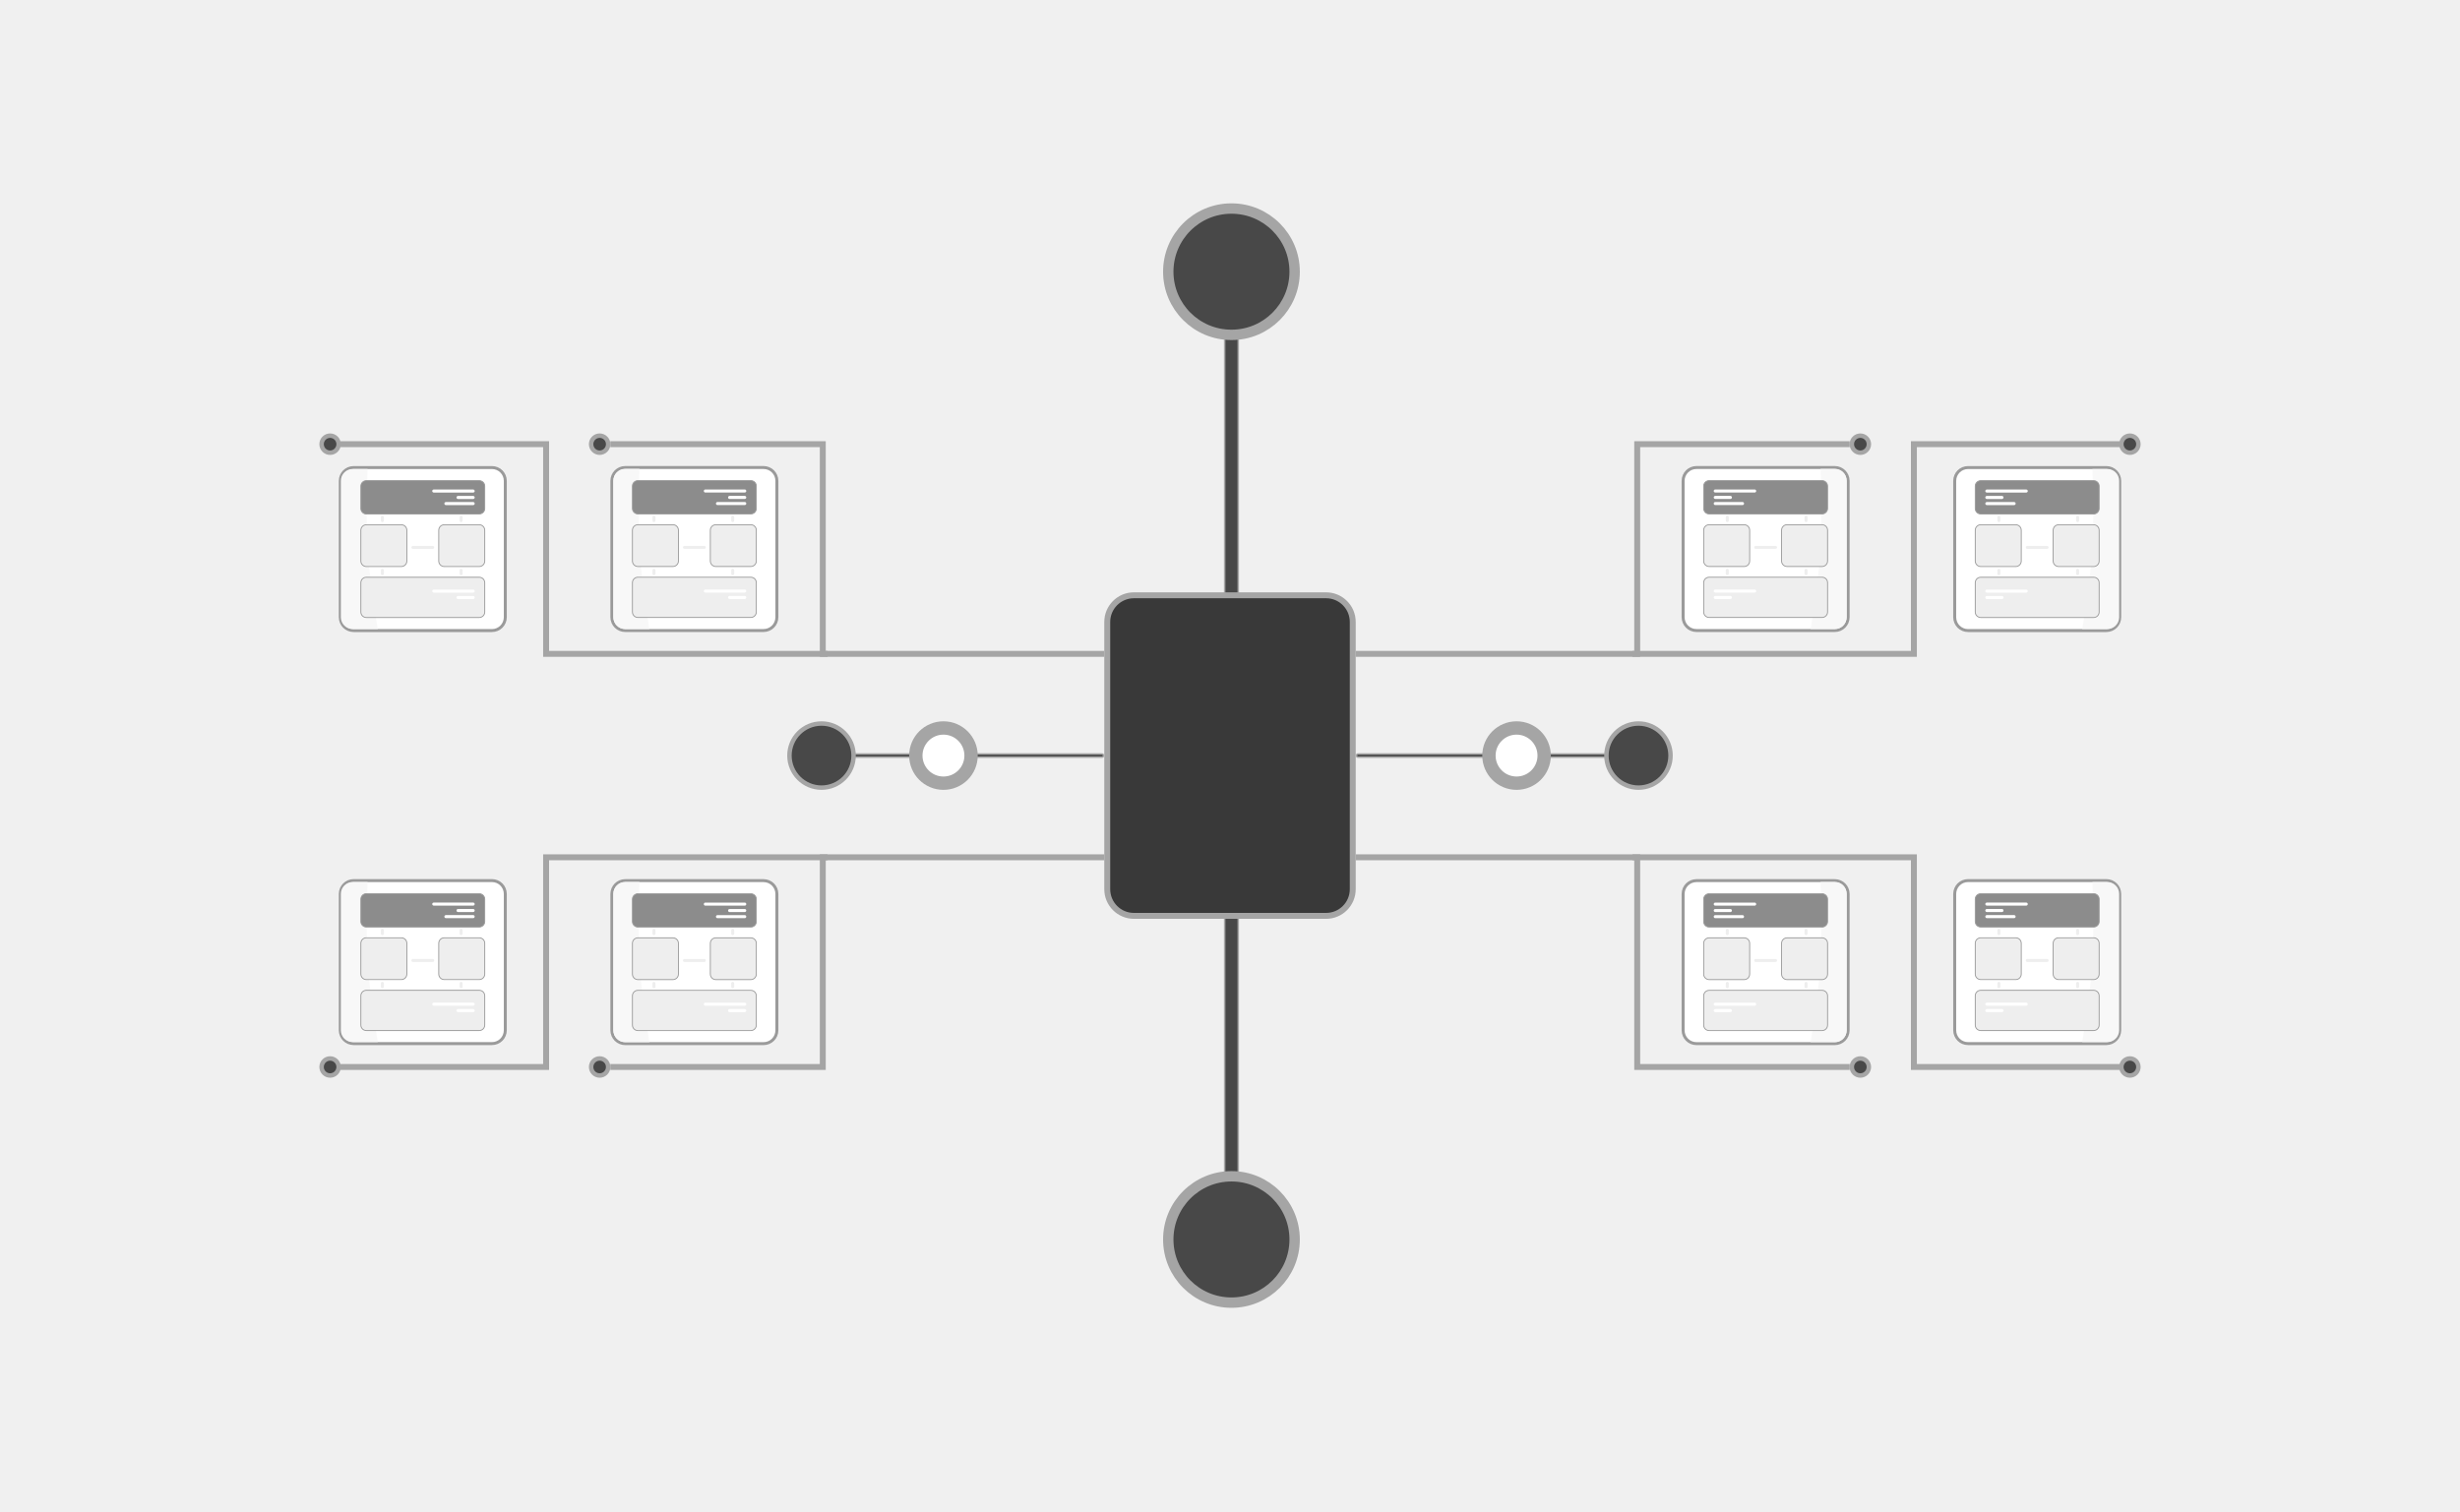
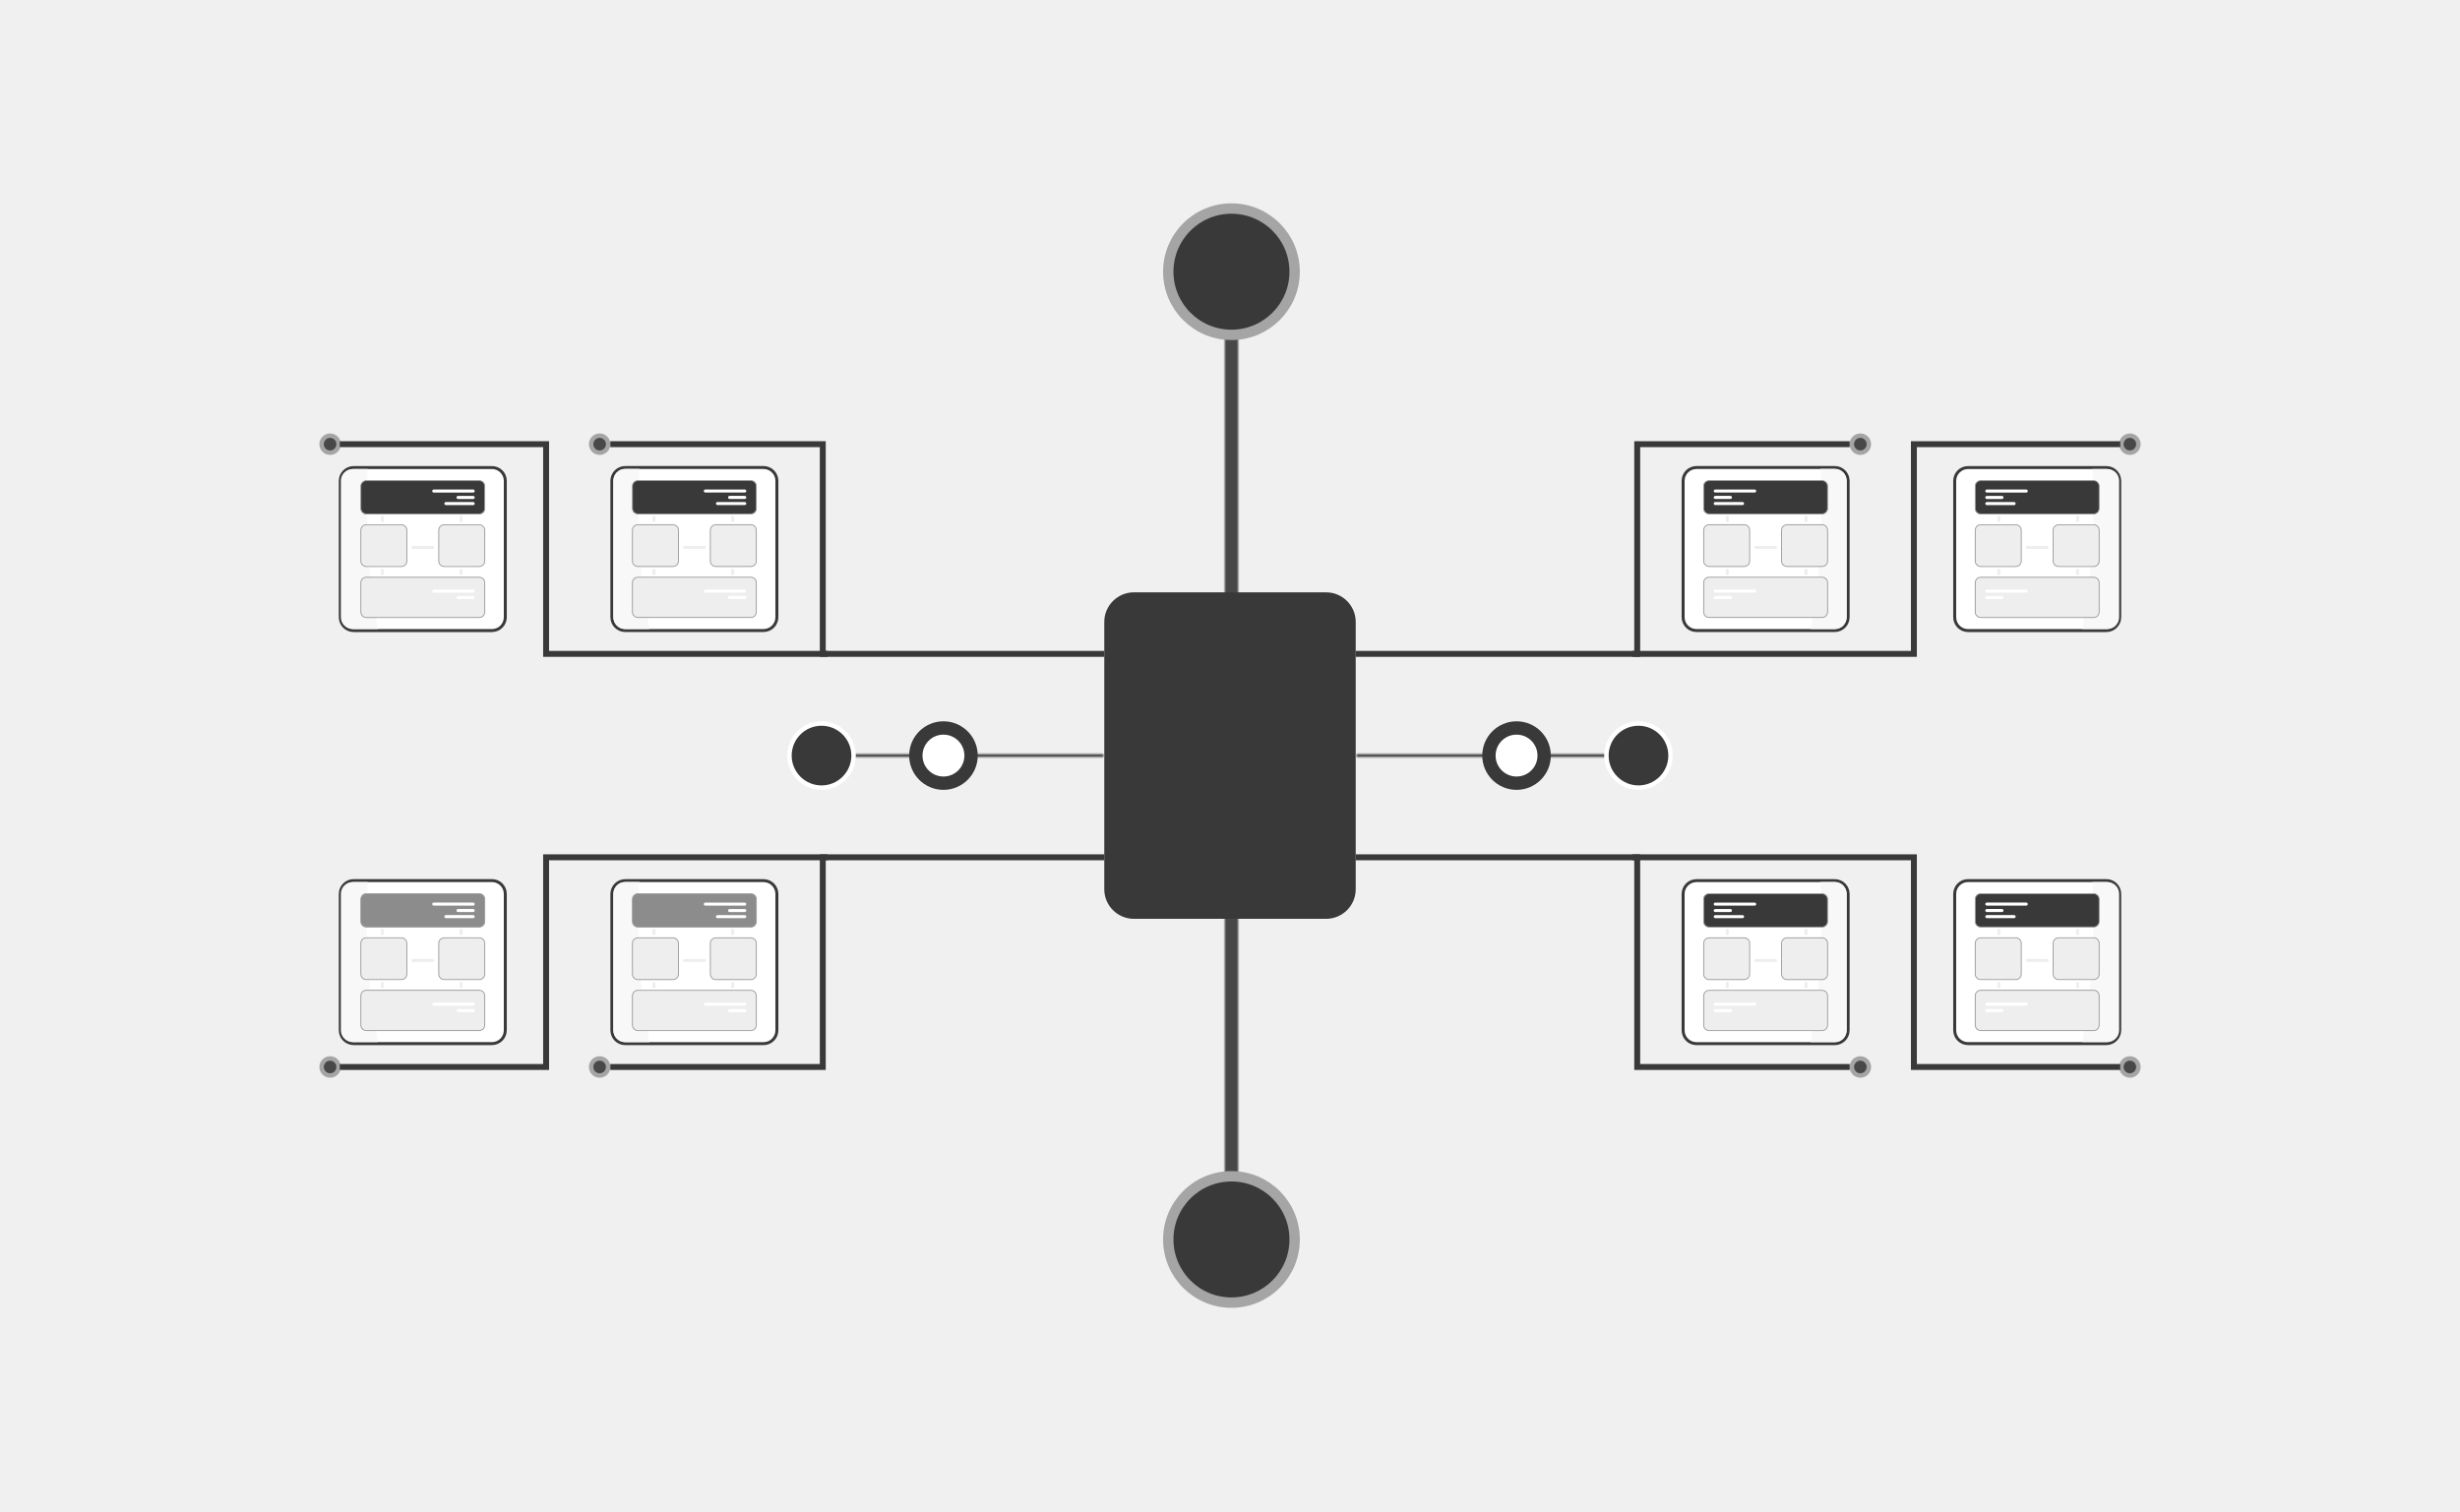
- <svg xmlns="http://www.w3.org/2000/svg" width="830" height="510" viewBox="0 0 830 510" fill="none">
-   <path d="M413.2 408.094C413.2 409.061 413.984 409.844 414.95 409.844H416.035C417.001 409.844 417.785 409.061 417.785 408.094V309.094C417.785 308.127 417.001 307.344 416.035 307.344H414.95C413.984 307.344 413.2 308.127 413.2 309.094V408.094Z" fill="#484848" stroke="#A5A5A5" stroke-width="0.5" />
-   <path d="M413.2 101.906C413.2 100.939 413.984 100.156 414.95 100.156H416.035C417.001 100.156 417.785 100.939 417.785 101.906V200.177C417.785 201.143 417.001 201.927 416.035 201.927H414.95C413.984 201.927 413.2 201.143 413.2 200.177V101.906Z" fill="#484848" stroke="#A5A5A5" stroke-width="0.5" />
-   <rect x="373.582" y="200.906" width="82.836" height="108.189" rx="9" fill="#393939" stroke="#A5A5A5" stroke-width="2" />
-   <path d="M323.221 255.537C322.925 255.537 322.684 255.296 322.684 255C322.684 254.703 322.925 254.463 323.221 254.463L371.795 254.463C372.092 254.463 372.332 254.703 372.332 255C372.332 255.296 372.092 255.537 371.795 255.537L323.221 255.537Z" fill="#484848" stroke="#A5A5A5" stroke-width="0.5" />
-   <path d="M506.779 255.537C507.075 255.537 507.316 255.296 507.316 255C507.316 254.703 507.075 254.463 506.779 254.463L458.205 254.463C457.908 254.463 457.668 254.703 457.668 255C457.668 255.296 457.908 255.537 458.205 255.537L506.779 255.537Z" fill="#484848" stroke="#A5A5A5" stroke-width="0.5" />
-   <path d="M268.957 255.537C268.66 255.537 268.42 255.296 268.42 255C268.42 254.703 268.66 254.463 268.957 254.463L317.531 254.463C317.827 254.463 318.068 254.703 318.068 255C318.068 255.296 317.827 255.537 317.531 255.537L268.957 255.537Z" fill="#484848" stroke="#A5A5A5" stroke-width="0.5" />
-   <path d="M561.043 255.537C561.34 255.537 561.58 255.296 561.58 255C561.58 254.703 561.34 254.463 561.043 254.463L512.469 254.463C512.173 254.463 511.932 254.703 511.932 255C511.932 255.296 512.173 255.537 512.469 255.537L561.043 255.537Z" fill="#484848" stroke="#A5A5A5" stroke-width="0.5" />
-   <circle cx="415.492" cy="91.696" r="21.318" fill="#484848" stroke="#A5A5A5" stroke-width="3.5" />
-   <circle cx="318.318" cy="255" r="9.318" transform="rotate(-90 318.318 255)" fill="white" stroke="#A5A5A5" stroke-width="4.5" />
-   <circle r="9.318" transform="matrix(4.37114e-08 -1 -1 -4.37114e-08 511.682 255)" fill="white" stroke="#A5A5A5" stroke-width="4.5" />
-   <circle cx="277.179" cy="255" r="10.818" transform="rotate(-90 277.179 255)" fill="#484848" stroke="#A5A5A5" stroke-width="1.5" />
-   <circle r="10.818" transform="matrix(4.37114e-08 -1 -1 -4.37114e-08 552.821 255)" fill="#484848" stroke="#A5A5A5" stroke-width="1.5" />
+ <svg xmlns="http://www.w3.org/2000/svg" width="830" height="510" fill="none">
+   <path d="M413.2 408.094c0 .967.784 1.75 1.75 1.75h1.085a1.75 1.75 0 001.75-1.75v-99a1.75 1.75 0 00-1.75-1.75h-1.085a1.75 1.75 0 00-1.75 1.75v99zM413.2 101.906c0-.967.784-1.75 1.75-1.75h1.085c.966 0 1.75.783 1.75 1.75v98.271a1.75 1.75 0 01-1.75 1.75h-1.085a1.75 1.75 0 01-1.75-1.75v-98.271z" fill="#484848" stroke="#A5A5A5" stroke-width=".5" />
+   <rect x="372.582" y="199.906" width="84.836" height="110.189" rx="10" fill="#393939" />
+   <path d="M323.221 255.537a.538.538 0 010-1.074h48.574a.536.536 0 110 1.074h-48.574zM506.779 255.537a.538.538 0 000-1.074h-48.574a.536.536 0 100 1.074h48.574zM268.957 255.537a.537.537 0 010-1.074h48.574a.537.537 0 010 1.074h-48.574zM561.043 255.537a.537.537 0 000-1.074h-48.574a.537.537 0 000 1.074h48.574z" fill="#484848" stroke="#A5A5A5" stroke-width=".5" />
+   <circle cx="415.492" cy="91.696" r="21.318" fill="#393939" stroke="#A5A5A5" stroke-width="3.5" />
+   <circle cx="318.318" cy="255" r="9.318" transform="rotate(-90 318.318 255)" fill="#fff" stroke="#393939" stroke-width="4.5" />
+   <circle r="9.318" transform="matrix(0 -1 -1 0 511.682 255)" fill="#fff" stroke="#393939" stroke-width="4.5" />
+   <circle cx="277.179" cy="255" r="10.818" transform="rotate(-90 277.179 255)" fill="#393939" stroke="#fff" stroke-width="1.5" />
+   <circle r="10.818" transform="matrix(0 -1 -1 0 552.821 255)" fill="#393939" stroke="#fff" stroke-width="1.5" />
  <circle cx="202.32" cy="149.906" r="2.876" transform="rotate(-90 202.32 149.906)" fill="#484848" stroke="#A5A5A5" stroke-width="1.5" />
-   <circle r="2.876" transform="matrix(4.37114e-08 -1 -1 -4.37114e-08 627.68 149.906)" fill="#484848" stroke="#A5A5A5" stroke-width="1.5" />
-   <circle r="2.876" transform="matrix(-4.37114e-08 1 1 4.37114e-08 202.32 360.094)" fill="#484848" stroke="#A5A5A5" stroke-width="1.5" />
+   <circle r="2.876" transform="matrix(0 -1 -1 0 627.68 149.906)" fill="#484848" stroke="#A5A5A5" stroke-width="1.5" />
+   <circle r="2.876" transform="matrix(0 1 1 0 202.32 360.094)" fill="#484848" stroke="#A5A5A5" stroke-width="1.5" />
  <circle cx="627.68" cy="360.094" r="2.876" transform="rotate(90 627.68 360.094)" fill="#484848" stroke="#A5A5A5" stroke-width="1.5" />
  <circle cx="111.379" cy="149.906" r="2.876" transform="rotate(-90 111.379 149.906)" fill="#484848" stroke="#A5A5A5" stroke-width="1.5" />
-   <circle r="2.876" transform="matrix(4.37114e-08 -1 -1 -4.37114e-08 718.621 149.906)" fill="#484848" stroke="#A5A5A5" stroke-width="1.5" />
-   <circle r="2.876" transform="matrix(-4.37114e-08 1 1 4.37114e-08 111.379 360.094)" fill="#484848" stroke="#A5A5A5" stroke-width="1.5" />
+   <circle r="2.876" transform="matrix(0 -1 -1 0 718.621 149.906)" fill="#484848" stroke="#A5A5A5" stroke-width="1.5" />
+   <circle r="2.876" transform="matrix(0 1 1 0 111.379 360.094)" fill="#484848" stroke="#A5A5A5" stroke-width="1.5" />
  <circle cx="718.621" cy="360.094" r="2.876" transform="rotate(90 718.621 360.094)" fill="#484848" stroke="#A5A5A5" stroke-width="1.5" />
-   <circle r="21.318" transform="matrix(1 0 0 -1 415.492 418.304)" fill="#484848" stroke="#A5A5A5" stroke-width="3.5" />
-   <path d="M372.582 220.673H277.605V149.906H205.915" stroke="#A5A5A5" stroke-width="2" />
-   <path d="M457.418 220.673H552.395V149.906H624.085" stroke="#A5A5A5" stroke-width="2" />
-   <path d="M372.582 289.327H277.605V360.094H205.915" stroke="#A5A5A5" stroke-width="2" />
-   <path d="M457.418 289.327H552.395V360.094H624.085" stroke="#A5A5A5" stroke-width="2" />
-   <path d="M279.23 220.673H184.253V149.906H114.643" stroke="#A5A5A5" stroke-width="2" />
-   <path d="M550.77 220.673H645.747V149.906H715.357" stroke="#A5A5A5" stroke-width="2" />
-   <path d="M279.23 289.327H184.253V360.094H114.643" stroke="#A5A5A5" stroke-width="2" />
-   <path d="M550.77 289.327H645.747V360.094H715.357" stroke="#A5A5A5" stroke-width="2" />
-   <rect x="262.121" y="212.797" width="55.675" height="55.016" rx="4.5" transform="rotate(180 262.121 212.797)" fill="white" stroke="#9A9A9A" />
-   <rect x="0.5" y="-0.5" width="55.675" height="55.016" rx="4.5" transform="matrix(1 0 0 -1 567.379 212.297)" fill="white" stroke="#9A9A9A" />
-   <rect x="262.121" y="352.219" width="55.675" height="55.016" rx="4.5" transform="rotate(180 262.121 352.219)" fill="white" stroke="#9A9A9A" />
-   <rect x="0.5" y="-0.5" width="55.675" height="55.016" rx="4.5" transform="matrix(1 0 0 -1 567.379 351.719)" fill="white" stroke="#9A9A9A" />
-   <rect x="170.488" y="212.809" width="55.675" height="55.016" rx="4.5" transform="rotate(180 170.488 212.809)" fill="white" stroke="#9A9A9A" />
-   <rect x="0.5" y="-0.5" width="55.675" height="55.016" rx="4.5" transform="matrix(1 0 0 -1 659.011 212.309)" fill="white" stroke="#9A9A9A" />
-   <rect x="170.488" y="352.207" width="55.675" height="55.016" rx="4.5" transform="rotate(180 170.488 352.207)" fill="white" stroke="#9A9A9A" />
-   <rect x="0.5" y="-0.5" width="55.675" height="55.016" rx="4.5" transform="matrix(1 0 0 -1 659.011 351.707)" fill="white" stroke="#9A9A9A" />
-   <path d="M219.101 212.309H210.944C208.735 212.309 206.944 210.519 206.944 208.309V162.222C206.944 160.013 208.735 158.222 210.944 158.222H215.74C214.94 179.698 215.628 191.481 219.101 212.309Z" fill="#F8F8F8" />
-   <path d="M610.898 212.309H619.056C621.265 212.309 623.056 210.519 623.056 208.309V162.222C623.056 160.013 621.265 158.222 619.056 158.222H614.26C615.06 179.698 614.372 191.481 610.898 212.309Z" fill="#F8F8F8" />
-   <path d="M219.101 351.731H210.944C208.735 351.731 206.944 349.94 206.944 347.731V301.643C206.944 299.434 208.735 297.643 210.944 297.643H215.74C214.94 319.119 215.628 330.902 219.101 351.731Z" fill="#F8F8F8" />
-   <path d="M610.898 351.731H619.056C621.265 351.731 623.056 349.94 623.056 347.731V301.643C623.056 299.434 621.265 297.643 619.056 297.643H614.26C615.06 319.119 614.372 330.902 610.898 351.731Z" fill="#F8F8F8" />
-   <path d="M127.469 212.307H119.005C116.796 212.307 115.005 210.516 115.005 208.307L115.005 162.276C115.005 160.067 116.796 158.276 119.005 158.276H124.022C123.202 179.729 123.908 191.5 127.469 212.307Z" fill="#F8F8F8" />
-   <path d="M702.531 212.307H710.995C713.204 212.307 714.995 210.516 714.995 208.307V162.276C714.995 160.067 713.204 158.276 710.995 158.276H705.978C706.798 179.729 706.092 191.5 702.531 212.307Z" fill="#F8F8F8" />
-   <path d="M127.469 351.704H119.005C116.796 351.704 115.005 349.913 115.005 347.704L115.005 301.673C115.005 299.464 116.796 297.673 119.005 297.673H124.022C123.202 319.127 123.908 330.897 127.469 351.704Z" fill="#F8F8F8" />
-   <path d="M702.531 351.704H710.995C713.204 351.704 714.995 349.913 714.995 347.704V301.673C714.995 299.464 713.204 297.673 710.995 297.673H705.978C706.798 319.127 706.092 330.897 702.531 351.704Z" fill="#F8F8F8" />
-   <rect x="255.184" y="173.448" width="41.8" height="11.248" rx="1.85" transform="rotate(180 255.184 173.448)" fill="#8C8C8C" stroke="#9A9A9A" stroke-width="0.3" />
-   <rect x="0.15" y="-0.15" width="41.8" height="11.248" rx="1.85" transform="matrix(1 0 0 -1 574.666 173.298)" fill="#8C8C8C" stroke="#9A9A9A" stroke-width="0.3" />
-   <rect x="255.184" y="312.87" width="41.8" height="11.248" rx="1.85" transform="rotate(180 255.184 312.87)" fill="#8C8C8C" stroke="#9A9A9A" stroke-width="0.3" />
-   <rect x="0.15" y="-0.15" width="41.8" height="11.248" rx="1.85" transform="matrix(1 0 0 -1 574.666 312.72)" fill="#8C8C8C" stroke="#9A9A9A" stroke-width="0.3" />
-   <rect x="163.551" y="173.461" width="41.8" height="11.248" rx="1.85" transform="rotate(180 163.551 173.461)" fill="#8C8C8C" stroke="#9A9A9A" stroke-width="0.3" />
-   <rect x="0.15" y="-0.15" width="41.8" height="11.248" rx="1.85" transform="matrix(1 0 0 -1 666.299 173.311)" fill="#8C8C8C" stroke="#9A9A9A" stroke-width="0.3" />
-   <rect x="163.551" y="312.858" width="41.8" height="11.248" rx="1.85" transform="rotate(180 163.551 312.858)" fill="#8C8C8C" stroke="#9A9A9A" stroke-width="0.3" />
-   <rect x="0.15" y="-0.15" width="41.8" height="11.248" rx="1.85" transform="matrix(1 0 0 -1 666.299 312.708)" fill="#8C8C8C" stroke="#9A9A9A" stroke-width="0.3" />
-   <rect x="213.383" y="191.186" width="14.101" height="15.516" rx="1.85" transform="rotate(-90 213.383 191.186)" fill="#EEEEEE" stroke="#9A9A9A" stroke-width="0.3" />
-   <rect x="-0.15" y="-0.15" width="14.101" height="15.516" rx="1.85" transform="matrix(-5.24537e-08 -1 -1 3.64262e-08 616.466 191.036)" fill="#EEEEEE" stroke="#9A9A9A" stroke-width="0.3" />
-   <rect x="213.383" y="330.608" width="14.101" height="15.516" rx="1.85" transform="rotate(-90 213.383 330.608)" fill="#EEEEEE" stroke="#9A9A9A" stroke-width="0.3" />
-   <rect x="-0.15" y="-0.15" width="14.101" height="15.516" rx="1.85" transform="matrix(-5.24537e-08 -1 -1 3.64262e-08 616.466 330.458)" fill="#EEEEEE" stroke="#9A9A9A" stroke-width="0.3" />
-   <rect x="121.751" y="191.198" width="14.101" height="15.516" rx="1.85" transform="rotate(-90 121.751 191.198)" fill="#EEEEEE" stroke="#9A9A9A" stroke-width="0.3" />
-   <rect x="-0.15" y="-0.15" width="14.101" height="15.516" rx="1.85" transform="matrix(-5.24537e-08 -1 -1 3.64262e-08 708.099 191.048)" fill="#EEEEEE" stroke="#9A9A9A" stroke-width="0.3" />
-   <rect x="121.751" y="330.596" width="14.101" height="15.516" rx="1.85" transform="rotate(-90 121.751 330.596)" fill="#EEEEEE" stroke="#9A9A9A" stroke-width="0.3" />
-   <rect x="-0.15" y="-0.15" width="14.101" height="15.516" rx="1.85" transform="matrix(-5.24537e-08 -1 -1 3.64262e-08 708.099 330.446)" fill="#EEEEEE" stroke="#9A9A9A" stroke-width="0.3" />
-   <rect x="239.667" y="191.186" width="14.101" height="15.516" rx="1.85" transform="rotate(-90 239.667 191.186)" fill="#EEEEEE" stroke="#9A9A9A" stroke-width="0.3" />
-   <rect x="-0.15" y="-0.15" width="14.101" height="15.516" rx="1.85" transform="matrix(-5.24537e-08 -1 -1 3.64262e-08 590.183 191.036)" fill="#EEEEEE" stroke="#9A9A9A" stroke-width="0.3" />
-   <rect x="239.667" y="330.608" width="14.101" height="15.516" rx="1.85" transform="rotate(-90 239.667 330.608)" fill="#EEEEEE" stroke="#9A9A9A" stroke-width="0.3" />
-   <rect x="-0.15" y="-0.15" width="14.101" height="15.516" rx="1.85" transform="matrix(-5.24537e-08 -1 -1 3.64262e-08 590.183 330.458)" fill="#EEEEEE" stroke="#9A9A9A" stroke-width="0.3" />
-   <rect x="148.035" y="191.198" width="14.101" height="15.516" rx="1.85" transform="rotate(-90 148.035 191.198)" fill="#EEEEEE" stroke="#9A9A9A" stroke-width="0.3" />
-   <rect x="-0.15" y="-0.15" width="14.101" height="15.516" rx="1.85" transform="matrix(-5.24537e-08 -1 -1 3.64262e-08 681.815 191.048)" fill="#EEEEEE" stroke="#9A9A9A" stroke-width="0.3" />
-   <rect x="148.035" y="330.596" width="14.101" height="15.516" rx="1.85" transform="rotate(-90 148.035 330.596)" fill="#EEEEEE" stroke="#9A9A9A" stroke-width="0.3" />
-   <rect x="-0.15" y="-0.15" width="14.101" height="15.516" rx="1.85" transform="matrix(-5.24537e-08 -1 -1 3.64262e-08 681.815 330.446)" fill="#EEEEEE" stroke="#9A9A9A" stroke-width="0.3" />
-   <line x1="247.211" y1="175.69" x2="247.211" y2="174.537" stroke="#EEEEEE" stroke-linecap="round" />
-   <line x1="0.5" y1="-0.5" x2="1.653" y2="-0.5" transform="matrix(-4.37114e-08 -1 -1 4.37114e-08 582.289 176.19)" stroke="#EEEEEE" stroke-linecap="round" />
-   <line x1="247.211" y1="315.112" x2="247.211" y2="313.958" stroke="#EEEEEE" stroke-linecap="round" />
-   <line x1="0.5" y1="-0.5" x2="1.653" y2="-0.5" transform="matrix(-4.37114e-08 -1 -1 4.37114e-08 582.289 315.612)" stroke="#EEEEEE" stroke-linecap="round" />
-   <line x1="155.578" y1="175.702" x2="155.578" y2="174.549" stroke="#EEEEEE" stroke-linecap="round" />
-   <line x1="0.5" y1="-0.5" x2="1.653" y2="-0.5" transform="matrix(-4.37114e-08 -1 -1 4.37114e-08 673.922 176.202)" stroke="#EEEEEE" stroke-linecap="round" />
-   <line x1="155.578" y1="315.1" x2="155.578" y2="313.946" stroke="#EEEEEE" stroke-linecap="round" />
-   <line x1="0.5" y1="-0.5" x2="1.653" y2="-0.5" transform="matrix(-4.37114e-08 -1 -1 4.37114e-08 673.922 315.6)" stroke="#EEEEEE" stroke-linecap="round" />
-   <line x1="247.211" y1="193.608" x2="247.211" y2="192.454" stroke="#EEEEEE" stroke-linecap="round" />
-   <line x1="0.5" y1="-0.5" x2="1.653" y2="-0.5" transform="matrix(-4.37114e-08 -1 -1 4.37114e-08 582.289 194.108)" stroke="#EEEEEE" stroke-linecap="round" />
-   <line x1="247.211" y1="333.029" x2="247.211" y2="331.876" stroke="#EEEEEE" stroke-linecap="round" />
-   <line x1="0.5" y1="-0.5" x2="1.653" y2="-0.5" transform="matrix(-4.37114e-08 -1 -1 4.37114e-08 582.289 333.529)" stroke="#EEEEEE" stroke-linecap="round" />
-   <line x1="155.578" y1="193.62" x2="155.578" y2="192.466" stroke="#EEEEEE" stroke-linecap="round" />
-   <line x1="0.5" y1="-0.5" x2="1.653" y2="-0.5" transform="matrix(-4.37114e-08 -1 -1 4.37114e-08 673.922 194.12)" stroke="#EEEEEE" stroke-linecap="round" />
-   <line x1="155.578" y1="333.017" x2="155.578" y2="331.864" stroke="#EEEEEE" stroke-linecap="round" />
-   <line x1="0.5" y1="-0.5" x2="1.653" y2="-0.5" transform="matrix(-4.37114e-08 -1 -1 4.37114e-08 673.922 333.517)" stroke="#EEEEEE" stroke-linecap="round" />
-   <line x1="220.642" y1="193.608" x2="220.642" y2="192.454" stroke="#EEEEEE" stroke-linecap="round" />
-   <line x1="0.5" y1="-0.5" x2="1.653" y2="-0.5" transform="matrix(-4.37114e-08 -1 -1 4.37114e-08 608.858 194.108)" stroke="#EEEEEE" stroke-linecap="round" />
-   <line x1="220.642" y1="333.029" x2="220.642" y2="331.876" stroke="#EEEEEE" stroke-linecap="round" />
-   <line x1="0.5" y1="-0.5" x2="1.653" y2="-0.5" transform="matrix(-4.37114e-08 -1 -1 4.37114e-08 608.858 333.529)" stroke="#EEEEEE" stroke-linecap="round" />
-   <line x1="129.009" y1="193.62" x2="129.009" y2="192.466" stroke="#EEEEEE" stroke-linecap="round" />
-   <line x1="0.5" y1="-0.5" x2="1.653" y2="-0.5" transform="matrix(-4.37114e-08 -1 -1 4.37114e-08 700.491 194.12)" stroke="#EEEEEE" stroke-linecap="round" />
-   <line x1="129.009" y1="333.017" x2="129.009" y2="331.864" stroke="#EEEEEE" stroke-linecap="round" />
-   <line x1="0.5" y1="-0.5" x2="1.653" y2="-0.5" transform="matrix(-4.37114e-08 -1 -1 4.37114e-08 700.491 333.517)" stroke="#EEEEEE" stroke-linecap="round" />
-   <line x1="220.642" y1="175.69" x2="220.642" y2="174.537" stroke="#EEEEEE" stroke-linecap="round" />
-   <line x1="0.5" y1="-0.5" x2="1.653" y2="-0.5" transform="matrix(-4.37114e-08 -1 -1 4.37114e-08 608.858 176.19)" stroke="#EEEEEE" stroke-linecap="round" />
-   <line x1="220.642" y1="315.112" x2="220.642" y2="313.958" stroke="#EEEEEE" stroke-linecap="round" />
-   <line x1="0.5" y1="-0.5" x2="1.653" y2="-0.5" transform="matrix(-4.37114e-08 -1 -1 4.37114e-08 608.858 315.612)" stroke="#EEEEEE" stroke-linecap="round" />
-   <line x1="129.009" y1="175.702" x2="129.009" y2="174.549" stroke="#EEEEEE" stroke-linecap="round" />
-   <line x1="0.5" y1="-0.5" x2="1.653" y2="-0.5" transform="matrix(-4.37114e-08 -1 -1 4.37114e-08 700.491 176.202)" stroke="#EEEEEE" stroke-linecap="round" />
-   <line x1="129.009" y1="315.1" x2="129.009" y2="313.946" stroke="#EEEEEE" stroke-linecap="round" />
-   <line x1="0.5" y1="-0.5" x2="1.653" y2="-0.5" transform="matrix(-4.37114e-08 -1 -1 4.37114e-08 700.491 315.6)" stroke="#EEEEEE" stroke-linecap="round" />
-   <line x1="230.934" y1="184.735" x2="237.633" y2="184.735" stroke="#EEEEEE" stroke-linecap="round" />
-   <line x1="0.5" y1="-0.5" x2="7.198" y2="-0.5" transform="matrix(-1 8.74228e-08 8.74228e-08 1 599.566 185.235)" stroke="#EEEEEE" stroke-linecap="round" />
-   <line x1="230.934" y1="324.157" x2="237.633" y2="324.157" stroke="#EEEEEE" stroke-linecap="round" />
-   <line x1="0.5" y1="-0.5" x2="7.198" y2="-0.5" transform="matrix(-1 8.74228e-08 8.74228e-08 1 599.566 324.657)" stroke="#EEEEEE" stroke-linecap="round" />
-   <line x1="139.302" y1="184.747" x2="146" y2="184.747" stroke="#EEEEEE" stroke-linecap="round" />
-   <line x1="0.5" y1="-0.5" x2="7.198" y2="-0.5" transform="matrix(-1 8.74228e-08 8.74228e-08 1 691.198 185.247)" stroke="#EEEEEE" stroke-linecap="round" />
-   <line x1="139.302" y1="324.145" x2="146" y2="324.145" stroke="#EEEEEE" stroke-linecap="round" />
-   <line x1="0.5" y1="-0.5" x2="7.198" y2="-0.5" transform="matrix(-1 8.74228e-08 8.74228e-08 1 691.198 324.645)" stroke="#EEEEEE" stroke-linecap="round" />
-   <rect x="255.183" y="208.389" width="41.8" height="13.587" rx="1.85" transform="rotate(180 255.183 208.389)" fill="#EEEEEE" stroke="#9A9A9A" stroke-width="0.3" />
-   <rect x="0.15" y="-0.15" width="41.8" height="13.587" rx="1.85" transform="matrix(1 0 0 -1 574.667 208.239)" fill="#EEEEEE" stroke="#9A9A9A" stroke-width="0.3" />
-   <rect x="255.183" y="347.811" width="41.8" height="13.587" rx="1.85" transform="rotate(180 255.183 347.811)" fill="#EEEEEE" stroke="#9A9A9A" stroke-width="0.3" />
-   <rect x="0.15" y="-0.15" width="41.8" height="13.587" rx="1.85" transform="matrix(1 0 0 -1 574.667 347.661)" fill="#EEEEEE" stroke="#9A9A9A" stroke-width="0.3" />
-   <rect x="163.551" y="208.401" width="41.8" height="13.587" rx="1.85" transform="rotate(180 163.551 208.401)" fill="#EEEEEE" stroke="#9A9A9A" stroke-width="0.3" />
-   <rect x="0.15" y="-0.15" width="41.8" height="13.587" rx="1.85" transform="matrix(1 0 0 -1 666.299 208.251)" fill="#EEEEEE" stroke="#9A9A9A" stroke-width="0.3" />
-   <rect x="163.551" y="347.798" width="41.8" height="13.587" rx="1.85" transform="rotate(180 163.551 347.798)" fill="#EEEEEE" stroke="#9A9A9A" stroke-width="0.3" />
-   <rect x="0.15" y="-0.15" width="41.8" height="13.587" rx="1.85" transform="matrix(1 0 0 -1 666.299 347.648)" fill="#EEEEEE" stroke="#9A9A9A" stroke-width="0.3" />
-   <rect x="251.791" y="170.455" width="10.233" height="1.032" rx="0.516" transform="rotate(180 251.791 170.455)" fill="white" />
-   <rect width="10.233" height="1.032" rx="0.516" transform="matrix(1 0 0 -1 578.208 170.455)" fill="white" />
-   <rect x="251.791" y="309.876" width="10.233" height="1.032" rx="0.516" transform="rotate(180 251.791 309.876)" fill="white" />
-   <rect width="10.233" height="1.032" rx="0.516" transform="matrix(1 0 0 -1 578.208 309.876)" fill="white" />
-   <rect x="160.159" y="170.467" width="10.233" height="1.032" rx="0.516" transform="rotate(180 160.159 170.467)" fill="white" />
-   <rect width="10.233" height="1.032" rx="0.516" transform="matrix(1 0 0 -1 669.841 170.467)" fill="white" />
-   <rect x="160.159" y="309.864" width="10.233" height="1.032" rx="0.516" transform="rotate(180 160.159 309.864)" fill="white" />
-   <rect width="10.233" height="1.032" rx="0.516" transform="matrix(1 0 0 -1 669.841 309.864)" fill="white" />
-   <rect x="251.791" y="168.392" width="6.14" height="1.032" rx="0.516" transform="rotate(180 251.791 168.392)" fill="white" />
-   <rect width="6.14" height="1.032" rx="0.516" transform="matrix(1 0 0 -1 578.208 168.392)" fill="white" />
-   <rect x="251.791" y="307.813" width="6.14" height="1.032" rx="0.516" transform="rotate(180 251.791 307.813)" fill="white" />
-   <rect width="6.14" height="1.032" rx="0.516" transform="matrix(1 0 0 -1 578.208 307.813)" fill="white" />
-   <rect x="160.159" y="168.404" width="6.14" height="1.032" rx="0.516" transform="rotate(180 160.159 168.404)" fill="white" />
-   <rect width="6.14" height="1.032" rx="0.516" transform="matrix(1 0 0 -1 669.841 168.404)" fill="white" />
-   <rect x="160.159" y="307.801" width="6.14" height="1.032" rx="0.516" transform="rotate(180 160.159 307.801)" fill="white" />
-   <rect width="6.14" height="1.032" rx="0.516" transform="matrix(1 0 0 -1 669.841 307.801)" fill="white" />
-   <rect x="251.791" y="202.163" width="6.14" height="1.032" rx="0.516" transform="rotate(180 251.791 202.163)" fill="white" />
-   <rect width="6.14" height="1.032" rx="0.516" transform="matrix(1 0 0 -1 578.208 202.163)" fill="white" />
-   <rect x="251.791" y="341.584" width="6.14" height="1.032" rx="0.516" transform="rotate(180 251.791 341.584)" fill="white" />
-   <rect width="6.14" height="1.032" rx="0.516" transform="matrix(1 0 0 -1 578.208 341.584)" fill="white" />
-   <rect x="160.159" y="202.175" width="6.14" height="1.032" rx="0.516" transform="rotate(180 160.159 202.175)" fill="white" />
-   <rect width="6.14" height="1.032" rx="0.516" transform="matrix(1 0 0 -1 669.841 202.175)" fill="white" />
-   <rect x="160.159" y="341.572" width="6.14" height="1.032" rx="0.516" transform="rotate(180 160.159 341.572)" fill="white" />
-   <rect width="6.14" height="1.032" rx="0.516" transform="matrix(1 0 0 -1 669.841 341.572)" fill="white" />
-   <rect x="251.791" y="166.225" width="14.326" height="1.032" rx="0.516" transform="rotate(180 251.791 166.225)" fill="white" />
-   <rect width="14.326" height="1.032" rx="0.516" transform="matrix(1 0 0 -1 578.208 166.225)" fill="white" />
-   <rect x="251.791" y="305.647" width="14.326" height="1.032" rx="0.516" transform="rotate(180 251.791 305.647)" fill="white" />
-   <rect width="14.326" height="1.032" rx="0.516" transform="matrix(1 0 0 -1 578.208 305.647)" fill="white" />
-   <rect x="160.159" y="166.238" width="14.326" height="1.032" rx="0.516" transform="rotate(180 160.159 166.238)" fill="white" />
-   <rect width="14.326" height="1.032" rx="0.516" transform="matrix(1 0 0 -1 669.841 166.238)" fill="white" />
-   <rect x="160.159" y="305.635" width="14.326" height="1.032" rx="0.516" transform="rotate(180 160.159 305.635)" fill="white" />
-   <rect width="14.326" height="1.032" rx="0.516" transform="matrix(1 0 0 -1 669.841 305.635)" fill="white" />
-   <rect x="251.791" y="199.997" width="14.326" height="1.032" rx="0.516" transform="rotate(180 251.791 199.997)" fill="white" />
-   <rect width="14.326" height="1.032" rx="0.516" transform="matrix(1 0 0 -1 578.208 199.997)" fill="white" />
-   <rect x="251.791" y="339.418" width="14.326" height="1.032" rx="0.516" transform="rotate(180 251.791 339.418)" fill="white" />
-   <rect width="14.326" height="1.032" rx="0.516" transform="matrix(1 0 0 -1 578.208 339.418)" fill="white" />
-   <rect x="160.159" y="200.009" width="14.326" height="1.032" rx="0.516" transform="rotate(180 160.159 200.009)" fill="white" />
-   <rect width="14.326" height="1.032" rx="0.516" transform="matrix(1 0 0 -1 669.841 200.009)" fill="white" />
-   <rect x="160.159" y="339.406" width="14.326" height="1.032" rx="0.516" transform="rotate(180 160.159 339.406)" fill="white" />
-   <rect width="14.326" height="1.032" rx="0.516" transform="matrix(1 0 0 -1 669.841 339.406)" fill="white" />
+   <circle r="21.318" transform="matrix(1 0 0 -1 415.492 418.304)" fill="#393939" stroke="#A5A5A5" stroke-width="3.5" />
+   <path d="M372.582 220.673h-94.977v-70.767h-71.69M457.418 220.673h94.977v-70.767h71.69M372.582 289.327h-94.977v70.767h-71.69M457.418 289.327h94.977v70.767h71.69" stroke="#393939" stroke-width="2" />
+   <path d="M279.23 220.673h-94.977v-70.767h-69.61M550.77 220.673h94.977v-70.767h69.61M279.23 289.327h-94.977v70.767h-69.61M550.77 289.327h94.977v70.767h69.61" stroke="#393939" stroke-width="2" />
+   <rect x="262.121" y="212.797" width="55.675" height="55.016" rx="4.5" transform="rotate(180 262.121 212.797)" fill="#fff" stroke="#393939" />
+   <rect x=".5" y="-.5" width="55.675" height="55.016" rx="4.5" transform="matrix(1 0 0 -1 567.379 212.297)" fill="#fff" stroke="#393939" />
+   <rect x="262.121" y="352.219" width="55.675" height="55.016" rx="4.5" transform="rotate(180 262.121 352.219)" fill="#fff" stroke="#393939" />
+   <rect x=".5" y="-.5" width="55.675" height="55.016" rx="4.5" transform="matrix(1 0 0 -1 567.379 351.719)" fill="#fff" stroke="#393939" />
+   <rect x="170.488" y="212.809" width="55.675" height="55.016" rx="4.5" transform="rotate(180 170.488 212.809)" fill="#fff" stroke="#393939" />
+   <rect x=".5" y="-.5" width="55.675" height="55.016" rx="4.5" transform="matrix(1 0 0 -1 659.011 212.309)" fill="#fff" stroke="#393939" />
+   <rect x="170.488" y="352.207" width="55.675" height="55.016" rx="4.5" transform="rotate(180 170.488 352.207)" fill="#fff" stroke="#393939" />
+   <rect x=".5" y="-.5" width="55.675" height="55.016" rx="4.5" transform="matrix(1 0 0 -1 659.011 351.707)" fill="#fff" stroke="#393939" />
+   <path d="M219.101 212.309h-8.157a4 4 0 01-4-4v-46.087a4 4 0 014-4h4.796c-.8 21.476-.112 33.259 3.361 54.087zM610.898 212.309h8.158a4 4 0 004-4v-46.087a4 4 0 00-4-4h-4.796c.8 21.476.112 33.259-3.362 54.087zM219.101 351.731h-8.157a4 4 0 01-4-4v-46.088a4 4 0 014-4h4.796c-.8 21.476-.112 33.259 3.361 54.088zM610.898 351.731h8.158a4 4 0 004-4v-46.088a4 4 0 00-4-4h-4.796c.8 21.476.112 33.259-3.362 54.088zM127.469 212.307h-8.464a4 4 0 01-4-4v-46.031a4 4 0 014-4h5.017c-.82 21.453-.114 33.224 3.447 54.031zM702.531 212.307h8.464a4 4 0 004-4v-46.031a4 4 0 00-4-4h-5.017c.82 21.453.114 33.224-3.447 54.031zM127.469 351.704h-8.464a4 4 0 01-4-4v-46.031a4 4 0 014-4h5.017c-.82 21.454-.114 33.224 3.447 54.031zM702.531 351.704h8.464a4 4 0 004-4v-46.031a4 4 0 00-4-4h-5.017c.82 21.454.114 33.224-3.447 54.031z" fill="#F8F8F8" />
+   <rect x="255.184" y="173.448" width="41.8" height="11.248" rx="1.85" transform="rotate(180 255.184 173.448)" fill="#393939" stroke="#9A9A9A" stroke-width=".3" />
+   <rect x=".15" y="-.15" width="41.8" height="11.248" rx="1.85" transform="matrix(1 0 0 -1 574.666 173.298)" fill="#393939" stroke="#9A9A9A" stroke-width=".3" />
+   <rect x="255.184" y="312.87" width="41.8" height="11.248" rx="1.85" transform="rotate(180 255.184 312.87)" fill="#8C8C8C" stroke="#9A9A9A" stroke-width=".3" />
+   <rect x=".15" y="-.15" width="41.8" height="11.248" rx="1.85" transform="matrix(1 0 0 -1 574.666 312.72)" fill="#393939" stroke="#9A9A9A" stroke-width=".3" />
+   <rect x="163.551" y="173.461" width="41.8" height="11.248" rx="1.85" transform="rotate(180 163.551 173.461)" fill="#393939" stroke="#9A9A9A" stroke-width=".3" />
+   <rect x=".15" y="-.15" width="41.8" height="11.248" rx="1.85" transform="matrix(1 0 0 -1 666.299 173.311)" fill="#393939" stroke="#9A9A9A" stroke-width=".3" />
+   <rect x="163.551" y="312.858" width="41.8" height="11.248" rx="1.85" transform="rotate(180 163.551 312.858)" fill="#8C8C8C" stroke="#9A9A9A" stroke-width=".3" />
+   <rect x=".15" y="-.15" width="41.8" height="11.248" rx="1.85" transform="matrix(1 0 0 -1 666.299 312.708)" fill="#393939" stroke="#9A9A9A" stroke-width=".3" />
+   <rect x="213.383" y="191.186" width="14.101" height="15.516" rx="1.85" transform="rotate(-90 213.383 191.186)" fill="#EEE" stroke="#9A9A9A" stroke-width=".3" />
+   <rect x="-.15" y="-.15" width="14.101" height="15.516" rx="1.85" transform="matrix(0 -1 -1 0 616.466 191.036)" fill="#EEE" stroke="#9A9A9A" stroke-width=".3" />
+   <rect x="213.383" y="330.608" width="14.101" height="15.516" rx="1.85" transform="rotate(-90 213.383 330.608)" fill="#EEE" stroke="#9A9A9A" stroke-width=".3" />
+   <rect x="-.15" y="-.15" width="14.101" height="15.516" rx="1.85" transform="matrix(0 -1 -1 0 616.466 330.458)" fill="#EEE" stroke="#9A9A9A" stroke-width=".3" />
+   <rect x="121.751" y="191.198" width="14.101" height="15.516" rx="1.85" transform="rotate(-90 121.751 191.198)" fill="#EEE" stroke="#9A9A9A" stroke-width=".3" />
+   <rect x="-.15" y="-.15" width="14.101" height="15.516" rx="1.85" transform="matrix(0 -1 -1 0 708.099 191.048)" fill="#EEE" stroke="#9A9A9A" stroke-width=".3" />
+   <rect x="121.751" y="330.596" width="14.101" height="15.516" rx="1.85" transform="rotate(-90 121.751 330.596)" fill="#EEE" stroke="#9A9A9A" stroke-width=".3" />
+   <rect x="-.15" y="-.15" width="14.101" height="15.516" rx="1.85" transform="matrix(0 -1 -1 0 708.099 330.446)" fill="#EEE" stroke="#9A9A9A" stroke-width=".3" />
+   <rect x="239.667" y="191.186" width="14.101" height="15.516" rx="1.85" transform="rotate(-90 239.667 191.186)" fill="#EEE" stroke="#9A9A9A" stroke-width=".3" />
+   <rect x="-.15" y="-.15" width="14.101" height="15.516" rx="1.85" transform="matrix(0 -1 -1 0 590.183 191.036)" fill="#EEE" stroke="#9A9A9A" stroke-width=".3" />
+   <rect x="239.667" y="330.608" width="14.101" height="15.516" rx="1.85" transform="rotate(-90 239.667 330.608)" fill="#EEE" stroke="#9A9A9A" stroke-width=".3" />
+   <rect x="-.15" y="-.15" width="14.101" height="15.516" rx="1.85" transform="matrix(0 -1 -1 0 590.183 330.458)" fill="#EEE" stroke="#9A9A9A" stroke-width=".3" />
+   <rect x="148.035" y="191.198" width="14.101" height="15.516" rx="1.85" transform="rotate(-90 148.035 191.198)" fill="#EEE" stroke="#9A9A9A" stroke-width=".3" />
+   <rect x="-.15" y="-.15" width="14.101" height="15.516" rx="1.85" transform="matrix(0 -1 -1 0 681.815 191.048)" fill="#EEE" stroke="#9A9A9A" stroke-width=".3" />
+   <rect x="148.035" y="330.596" width="14.101" height="15.516" rx="1.85" transform="rotate(-90 148.035 330.596)" fill="#EEE" stroke="#9A9A9A" stroke-width=".3" />
+   <rect x="-.15" y="-.15" width="14.101" height="15.516" rx="1.85" transform="matrix(0 -1 -1 0 681.815 330.446)" fill="#EEE" stroke="#9A9A9A" stroke-width=".3" />
+   <path stroke="#EEE" stroke-linecap="round" d="M247.211 175.69v-1.153M582.789 175.69v-1.153M247.211 315.112v-1.154M582.789 315.112v-1.153M155.578 175.702v-1.153M674.422 175.702v-1.153M155.578 315.1v-1.154M674.422 315.1v-1.153M247.211 193.608v-1.154M582.789 193.608v-1.153M247.211 333.029v-1.153M582.789 333.029v-1.153M155.578 193.62v-1.154M674.422 193.62v-1.153M155.578 333.017v-1.153M674.422 333.017v-1.153M220.642 193.608v-1.154M609.358 193.608v-1.153M220.642 333.029v-1.153M609.358 333.029v-1.153M129.009 193.62v-1.154M700.991 193.62v-1.153M129.009 333.017v-1.153M700.991 333.017v-1.153M220.642 175.69v-1.153M609.358 175.69v-1.153M220.642 315.112v-1.154M609.358 315.112v-1.153M129.009 175.702v-1.153M700.991 175.702v-1.153M129.009 315.1v-1.154M700.991 315.1v-1.153M230.934 184.735h6.699M599.066 184.735h-6.698M230.934 324.157h6.699M599.066 324.157h-6.698M139.302 184.747H146M690.698 184.747H684M139.302 324.145H146M690.698 324.145H684" />
+   <rect x="255.183" y="208.389" width="41.8" height="13.587" rx="1.85" transform="rotate(180 255.183 208.389)" fill="#EEE" stroke="#9A9A9A" stroke-width=".3" />
+   <rect x=".15" y="-.15" width="41.8" height="13.587" rx="1.85" transform="matrix(1 0 0 -1 574.667 208.239)" fill="#EEE" stroke="#9A9A9A" stroke-width=".3" />
+   <rect x="255.183" y="347.811" width="41.8" height="13.587" rx="1.85" transform="rotate(180 255.183 347.811)" fill="#EEE" stroke="#9A9A9A" stroke-width=".3" />
+   <rect x=".15" y="-.15" width="41.8" height="13.587" rx="1.85" transform="matrix(1 0 0 -1 574.667 347.661)" fill="#EEE" stroke="#9A9A9A" stroke-width=".3" />
+   <rect x="163.551" y="208.401" width="41.8" height="13.587" rx="1.85" transform="rotate(180 163.551 208.401)" fill="#EEE" stroke="#9A9A9A" stroke-width=".3" />
+   <rect x=".15" y="-.15" width="41.8" height="13.587" rx="1.85" transform="matrix(1 0 0 -1 666.299 208.251)" fill="#EEE" stroke="#9A9A9A" stroke-width=".3" />
+   <rect x="163.551" y="347.798" width="41.8" height="13.587" rx="1.85" transform="rotate(180 163.551 347.798)" fill="#EEE" stroke="#9A9A9A" stroke-width=".3" />
+   <rect x=".15" y="-.15" width="41.8" height="13.587" rx="1.85" transform="matrix(1 0 0 -1 666.299 347.648)" fill="#EEE" stroke="#9A9A9A" stroke-width=".3" />
+   <rect x="251.791" y="170.455" width="10.233" height="1.032" rx=".516" transform="rotate(180 251.791 170.455)" fill="#fff" />
+   <rect width="10.233" height="1.032" rx=".516" transform="matrix(1 0 0 -1 578.208 170.455)" fill="#fff" />
+   <rect x="251.791" y="309.876" width="10.233" height="1.032" rx=".516" transform="rotate(180 251.791 309.876)" fill="#fff" />
+   <rect width="10.233" height="1.032" rx=".516" transform="matrix(1 0 0 -1 578.208 309.876)" fill="#fff" />
+   <rect x="160.159" y="170.467" width="10.233" height="1.032" rx=".516" transform="rotate(180 160.159 170.467)" fill="#fff" />
+   <rect width="10.233" height="1.032" rx=".516" transform="matrix(1 0 0 -1 669.841 170.467)" fill="#fff" />
+   <rect x="160.159" y="309.864" width="10.233" height="1.032" rx=".516" transform="rotate(180 160.159 309.864)" fill="#fff" />
+   <rect width="10.233" height="1.032" rx=".516" transform="matrix(1 0 0 -1 669.841 309.864)" fill="#fff" />
+   <rect x="251.791" y="168.392" width="6.14" height="1.032" rx=".516" transform="rotate(180 251.791 168.392)" fill="#fff" />
+   <rect width="6.14" height="1.032" rx=".516" transform="matrix(1 0 0 -1 578.208 168.392)" fill="#fff" />
+   <rect x="251.791" y="307.813" width="6.14" height="1.032" rx=".516" transform="rotate(180 251.791 307.813)" fill="#fff" />
+   <rect width="6.14" height="1.032" rx=".516" transform="matrix(1 0 0 -1 578.208 307.813)" fill="#fff" />
+   <rect x="160.159" y="168.404" width="6.14" height="1.032" rx=".516" transform="rotate(180 160.159 168.404)" fill="#fff" />
+   <rect width="6.14" height="1.032" rx=".516" transform="matrix(1 0 0 -1 669.841 168.404)" fill="#fff" />
+   <rect x="160.159" y="307.801" width="6.14" height="1.032" rx=".516" transform="rotate(180 160.159 307.801)" fill="#fff" />
+   <rect width="6.14" height="1.032" rx=".516" transform="matrix(1 0 0 -1 669.841 307.801)" fill="#fff" />
+   <rect x="251.791" y="202.163" width="6.14" height="1.032" rx=".516" transform="rotate(180 251.791 202.163)" fill="#fff" />
+   <rect width="6.14" height="1.032" rx=".516" transform="matrix(1 0 0 -1 578.208 202.163)" fill="#fff" />
+   <rect x="251.791" y="341.584" width="6.14" height="1.032" rx=".516" transform="rotate(180 251.791 341.584)" fill="#fff" />
+   <rect width="6.14" height="1.032" rx=".516" transform="matrix(1 0 0 -1 578.208 341.584)" fill="#fff" />
+   <rect x="160.159" y="202.175" width="6.14" height="1.032" rx=".516" transform="rotate(180 160.159 202.175)" fill="#fff" />
+   <rect width="6.14" height="1.032" rx=".516" transform="matrix(1 0 0 -1 669.841 202.175)" fill="#fff" />
+   <rect x="160.159" y="341.572" width="6.14" height="1.032" rx=".516" transform="rotate(180 160.159 341.572)" fill="#fff" />
+   <rect width="6.14" height="1.032" rx=".516" transform="matrix(1 0 0 -1 669.841 341.572)" fill="#fff" />
+   <rect x="251.791" y="166.225" width="14.326" height="1.032" rx=".516" transform="rotate(180 251.791 166.225)" fill="#fff" />
+   <rect width="14.326" height="1.032" rx=".516" transform="matrix(1 0 0 -1 578.208 166.225)" fill="#fff" />
+   <rect x="251.791" y="305.647" width="14.326" height="1.032" rx=".516" transform="rotate(180 251.791 305.647)" fill="#fff" />
+   <rect width="14.326" height="1.032" rx=".516" transform="matrix(1 0 0 -1 578.208 305.647)" fill="#fff" />
+   <rect x="160.159" y="166.238" width="14.326" height="1.032" rx=".516" transform="rotate(180 160.159 166.238)" fill="#fff" />
+   <rect width="14.326" height="1.032" rx=".516" transform="matrix(1 0 0 -1 669.841 166.238)" fill="#fff" />
+   <rect x="160.159" y="305.635" width="14.326" height="1.032" rx=".516" transform="rotate(180 160.159 305.635)" fill="#fff" />
+   <rect width="14.326" height="1.032" rx=".516" transform="matrix(1 0 0 -1 669.841 305.635)" fill="#fff" />
+   <rect x="251.791" y="199.997" width="14.326" height="1.032" rx=".516" transform="rotate(180 251.791 199.997)" fill="#fff" />
+   <rect width="14.326" height="1.032" rx=".516" transform="matrix(1 0 0 -1 578.208 199.997)" fill="#fff" />
+   <rect x="251.791" y="339.418" width="14.326" height="1.032" rx=".516" transform="rotate(180 251.791 339.418)" fill="#fff" />
+   <rect width="14.326" height="1.032" rx=".516" transform="matrix(1 0 0 -1 578.208 339.418)" fill="#fff" />
+   <rect x="160.159" y="200.009" width="14.326" height="1.032" rx=".516" transform="rotate(180 160.159 200.009)" fill="#fff" />
+   <rect width="14.326" height="1.032" rx=".516" transform="matrix(1 0 0 -1 669.841 200.009)" fill="#fff" />
+   <rect x="160.159" y="339.406" width="14.326" height="1.032" rx=".516" transform="rotate(180 160.159 339.406)" fill="#fff" />
+   <rect width="14.326" height="1.032" rx=".516" transform="matrix(1 0 0 -1 669.841 339.406)" fill="#fff" />
</svg>
